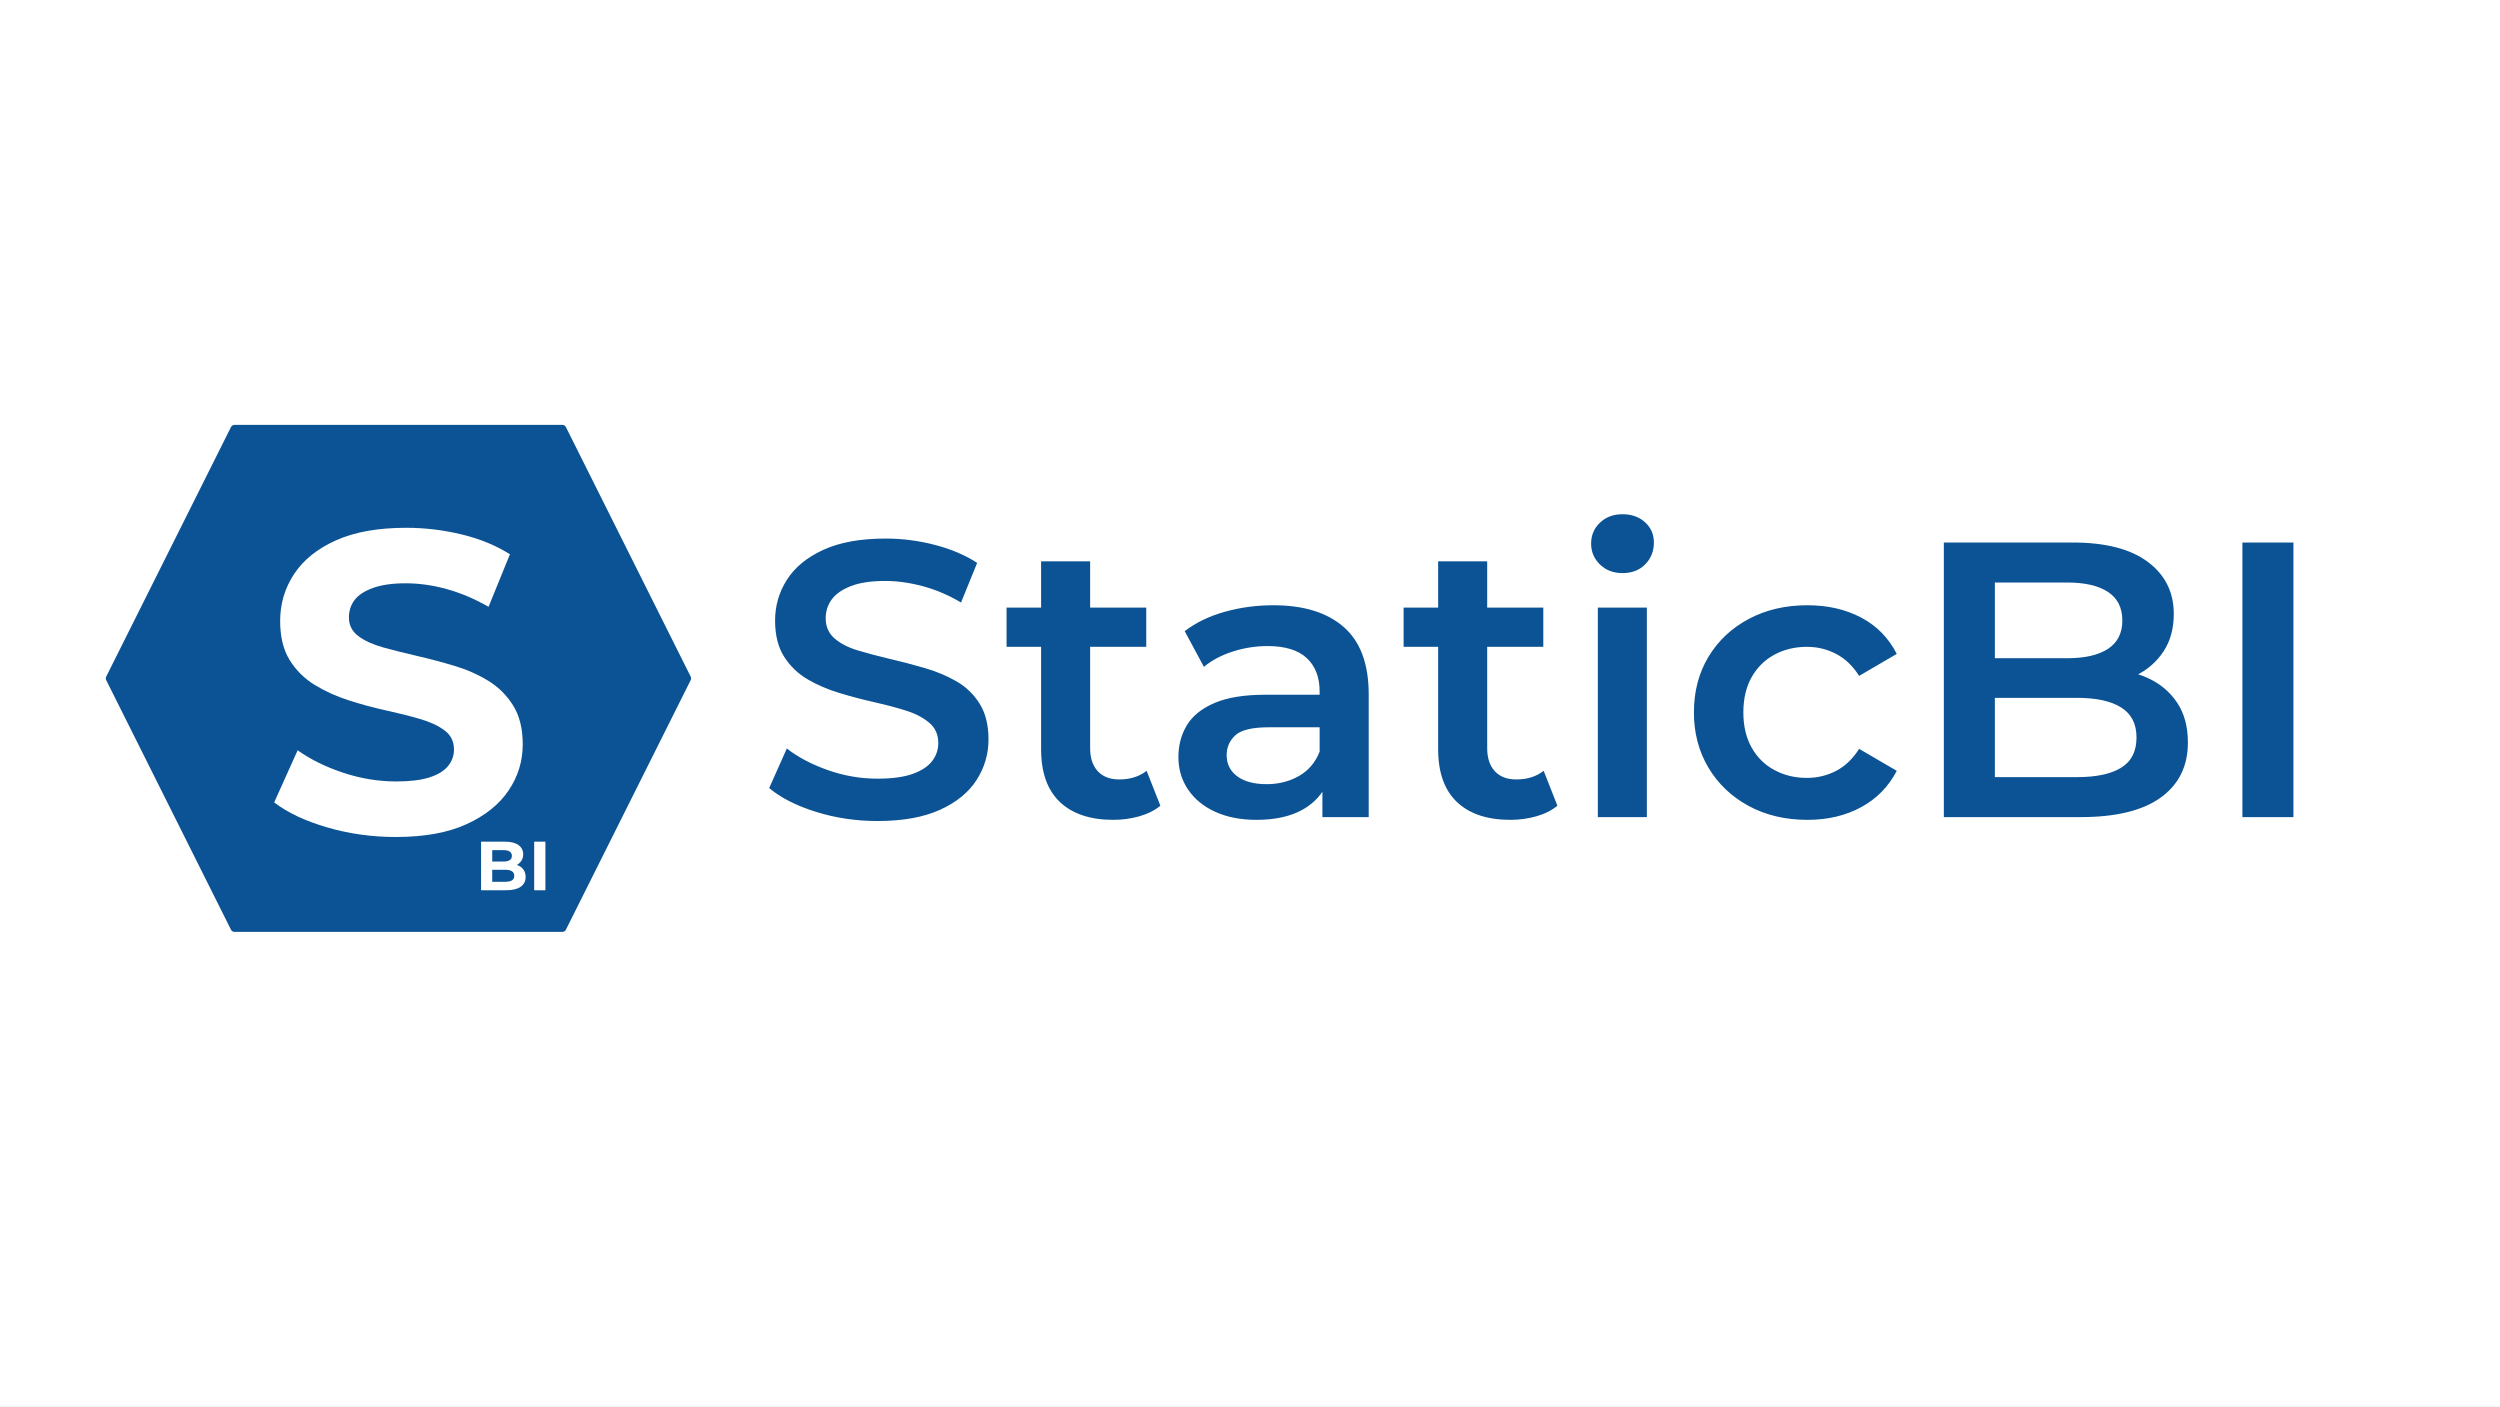
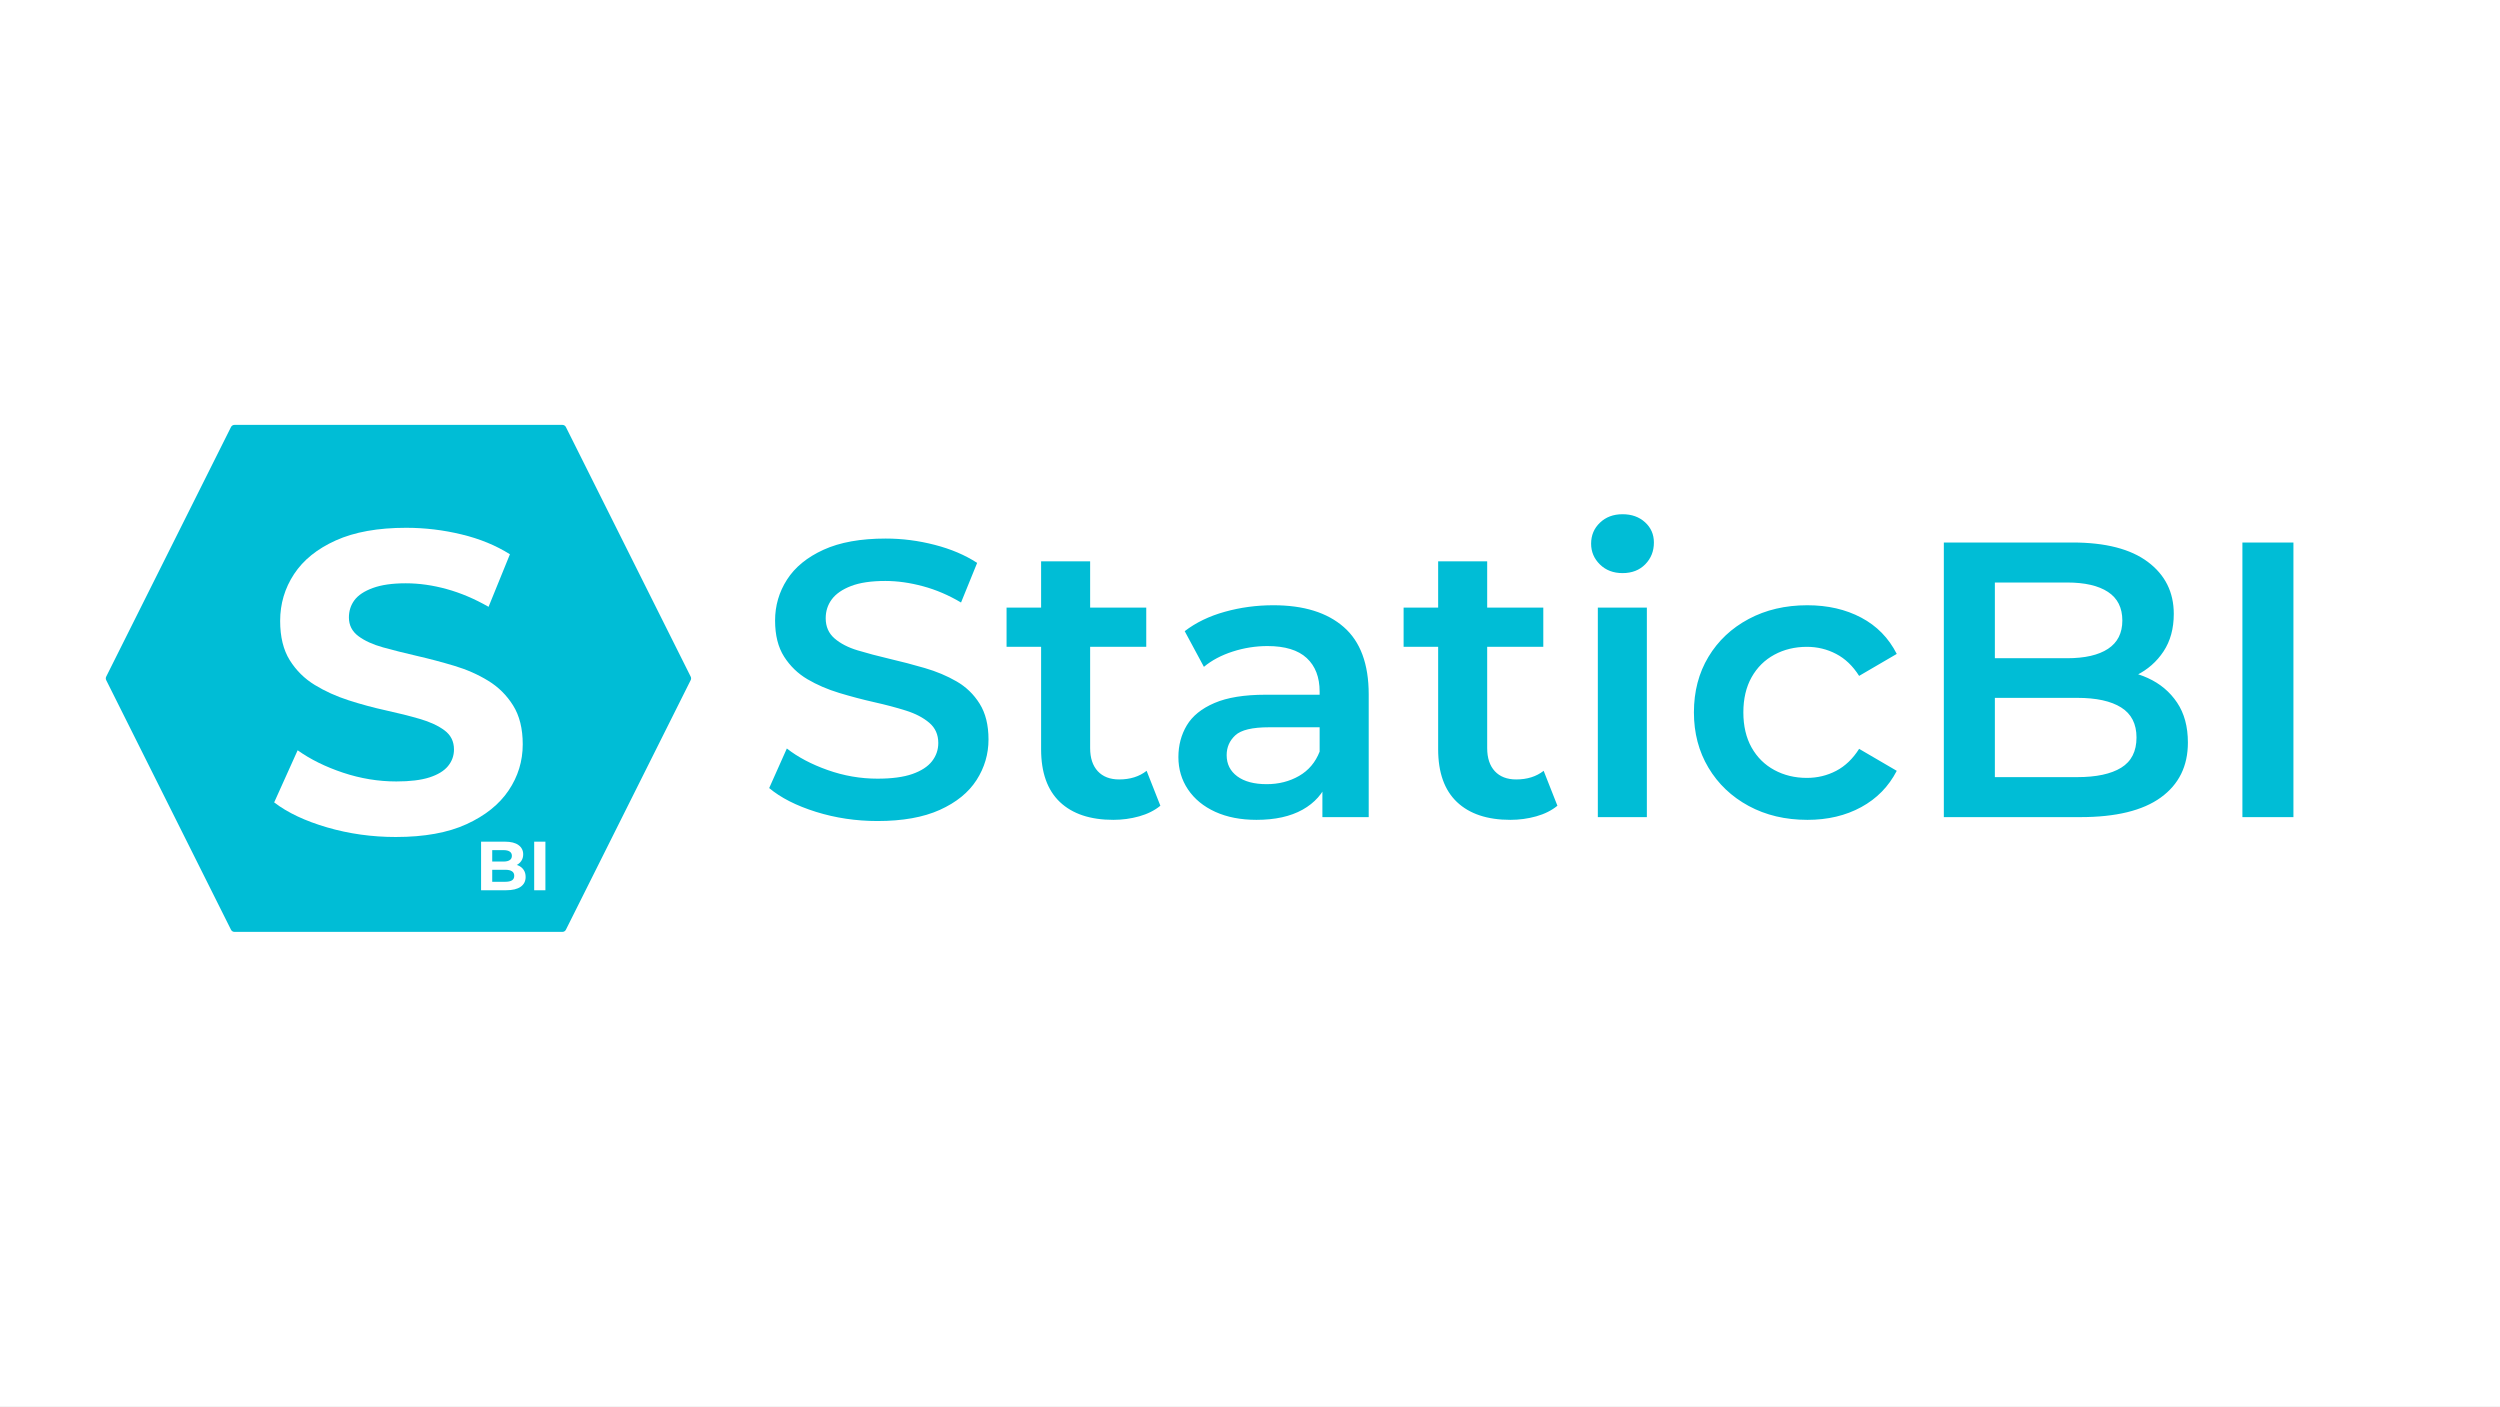
<svg xmlns="http://www.w3.org/2000/svg" version="1.1" viewBox="0.0 0.0 960.0 540.0" fill="none" stroke="none" stroke-linecap="square" stroke-miterlimit="10">
  <clipPath id="p.0">
    <path d="m0 0l960.0 0l0 540.0l-960.0 0l0 -540.0z" clip-rule="nonzero" />
  </clipPath>
  <g clip-path="url(#p.0)">
    <path fill="#ffffff" d="m0 0l960.0 0l0 540.0l-960.0 0z" fill-rule="evenodd" />
    <path fill="#000000" fill-opacity="0.0" d="m281.101 160.135l645.323 0l0 201.984l-645.323 0z" fill-rule="evenodd" />
-     <path fill="#0b5394" d="m336.96 315.275q-12.359 0 -23.656 -3.531q-11.297 -3.547 -17.938 -9.125l6.781 -15.203q6.328 4.969 15.672 8.281q9.344 3.312 19.141 3.312q8.281 0 13.406 -1.797q5.125 -1.812 7.531 -4.906q2.406 -3.094 2.406 -7.0q0 -4.828 -3.469 -7.766q-3.453 -2.938 -8.953 -4.672q-5.5 -1.734 -12.203 -3.234q-6.703 -1.516 -13.422 -3.547q-6.703 -2.031 -12.203 -5.266q-5.484 -3.234 -8.953 -8.656q-3.469 -5.438 -3.469 -13.875q0 -8.578 4.594 -15.734q4.594 -7.156 14.016 -11.453q9.422 -4.297 23.875 -4.297q9.5 0 18.828 2.422q9.344 2.406 16.281 6.922l-6.188 15.219q-7.078 -4.219 -14.609 -6.25q-7.531 -2.031 -14.453 -2.031q-8.141 0 -13.188 1.953q-5.047 1.953 -7.391 5.125q-2.328 3.156 -2.328 7.234q0 4.812 3.391 7.75q3.391 2.938 8.891 4.594q5.5 1.656 12.266 3.25q6.781 1.578 13.484 3.531q6.719 1.953 12.203 5.125q5.5 3.156 8.891 8.594q3.391 5.422 3.391 13.703q0 8.438 -4.594 15.594q-4.594 7.156 -14.094 11.453q-9.484 4.281 -23.938 4.281zm90.544 -0.453q-13.266 0 -20.5 -6.844q-7.219 -6.859 -7.219 -20.266l0 -72.172l18.828 0l0 71.719q0 5.719 2.938 8.891q2.938 3.156 8.203 3.156q6.328 0 10.547 -3.312l5.281 13.406q-3.312 2.719 -8.141 4.078q-4.812 1.344 -9.938 1.344zm-40.984 -66.438l0 -15.062l53.641 0l0 15.062l-53.641 0zm121.281 65.391l0 -16.266l-1.062 -3.469l0 -28.469q0 -8.297 -4.969 -12.891q-4.969 -4.594 -15.062 -4.594q-6.781 0 -13.344 2.109q-6.547 2.109 -11.062 5.875l-7.375 -13.703q6.469 -4.969 15.438 -7.453q8.969 -2.5 18.609 -2.5q17.469 0 27.031 8.375q9.578 8.359 9.578 25.828l0 47.156l-17.781 0zm-25.312 1.047q-9.047 0 -15.828 -3.078q-6.766 -3.094 -10.469 -8.594q-3.688 -5.5 -3.688 -12.422q0 -6.781 3.234 -12.203q3.25 -5.422 10.625 -8.578q7.391 -3.172 19.594 -3.172l23.344 0l0 12.5l-21.984 0q-9.656 0 -12.969 3.094q-3.312 3.078 -3.312 7.609q0 5.109 4.062 8.125q4.078 3.016 11.312 3.016q6.922 0 12.422 -3.156q5.5 -3.172 7.906 -9.344l3.172 11.297q-2.719 7.078 -9.719 11.0q-7.0 3.906 -17.703 3.906zm97.48 0q-13.266 0 -20.5 -6.844q-7.219 -6.859 -7.219 -20.266l0 -72.172l18.828 0l0 71.719q0 5.719 2.938 8.891q2.938 3.156 8.203 3.156q6.328 0 10.547 -3.312l5.281 13.406q-3.312 2.719 -8.141 4.078q-4.812 1.344 -9.938 1.344zm-40.984 -66.438l0 -15.062l53.641 0l0 15.062l-53.641 0zm74.581 65.391l0 -80.453l18.828 0l0 80.453l-18.828 0zm9.484 -93.703q-5.281 0 -8.672 -3.312q-3.391 -3.328 -3.391 -7.984q0 -4.828 3.391 -8.062q3.391 -3.25 8.672 -3.25q5.266 0 8.656 3.094q3.391 3.094 3.391 7.766q0 4.969 -3.312 8.359q-3.312 3.391 -8.734 3.391zm70.961 94.75q-12.656 0 -22.531 -5.344q-9.859 -5.344 -15.438 -14.688q-5.578 -9.344 -5.578 -21.234q0 -12.062 5.578 -21.328q5.578 -9.266 15.438 -14.531q9.875 -5.281 22.531 -5.281q11.75 0 20.703 4.75q8.969 4.75 13.641 13.938l-14.453 8.438q-3.625 -5.734 -8.828 -8.438q-5.188 -2.719 -11.219 -2.719q-6.922 0 -12.5 3.016q-5.578 3.016 -8.75 8.672q-3.156 5.641 -3.156 13.484q0 7.828 3.156 13.484q3.172 5.641 8.75 8.656q5.578 3.016 12.5 3.016q6.031 0 11.219 -2.703q5.203 -2.719 8.828 -8.453l14.453 8.438q-4.672 9.047 -13.641 13.938q-8.953 4.891 -20.703 4.891zm52.422 -1.047l0 -105.453l49.422 0q18.984 0 28.922 7.453q9.953 7.453 9.953 19.953q0 8.438 -3.922 14.391q-3.922 5.953 -10.484 9.203q-6.547 3.234 -14.219 3.234l2.703 -5.422q8.891 0 15.969 3.234q7.078 3.234 11.219 9.422q4.156 6.172 4.156 15.359q0 13.562 -10.406 21.094q-10.391 7.531 -30.875 7.531l-52.438 0zm19.594 -15.359l31.641 0q10.984 0 16.859 -3.609q5.891 -3.625 5.891 -11.609q0 -7.844 -5.891 -11.531q-5.875 -3.688 -16.859 -3.688l-33.156 0l0 -15.219l29.234 0q10.25 0 15.734 -3.609q5.5 -3.625 5.5 -10.859q0 -7.375 -5.5 -10.984q-5.484 -3.625 -15.734 -3.625l-27.719 0l0 74.734zm95.056 15.359l0 -105.453l19.594 0l0 105.453l-19.594 0z" fill-rule="nonzero" />
-     <path fill="#0b5394" d="m42.12 260.5l47.921 -95.842l125.921 0l47.921 95.842l-47.921 95.842l-125.921 0z" fill-rule="evenodd" />
-     <path stroke="#0b5394" stroke-width="3.0" stroke-linejoin="round" stroke-linecap="butt" d="m42.12 260.5l47.921 -95.842l125.921 0l47.921 95.842l-47.921 95.842l-125.921 0z" fill-rule="evenodd" />
+     <path fill="#00bdd6" d="m336.96 315.275q-12.359 0 -23.656 -3.531q-11.297 -3.547 -17.938 -9.125l6.781 -15.203q6.328 4.969 15.672 8.281q9.344 3.312 19.141 3.312q8.281 0 13.406 -1.797q5.125 -1.812 7.531 -4.906q2.406 -3.094 2.406 -7.0q0 -4.828 -3.469 -7.766q-3.453 -2.938 -8.953 -4.672q-5.5 -1.734 -12.203 -3.234q-6.703 -1.516 -13.422 -3.547q-6.703 -2.031 -12.203 -5.266q-5.484 -3.234 -8.953 -8.656q-3.469 -5.438 -3.469 -13.875q0 -8.578 4.594 -15.734q4.594 -7.156 14.016 -11.453q9.422 -4.297 23.875 -4.297q9.5 0 18.828 2.422q9.344 2.406 16.281 6.922l-6.188 15.219q-7.078 -4.219 -14.609 -6.25q-7.531 -2.031 -14.453 -2.031q-8.141 0 -13.188 1.953q-5.047 1.953 -7.391 5.125q-2.328 3.156 -2.328 7.234q0 4.812 3.391 7.75q3.391 2.938 8.891 4.594q5.5 1.656 12.266 3.25q6.781 1.578 13.484 3.531q6.719 1.953 12.203 5.125q5.5 3.156 8.891 8.594q3.391 5.422 3.391 13.703q0 8.438 -4.594 15.594q-4.594 7.156 -14.094 11.453q-9.484 4.281 -23.938 4.281zm90.544 -0.453q-13.266 0 -20.5 -6.844q-7.219 -6.859 -7.219 -20.266l0 -72.172l18.828 0l0 71.719q0 5.719 2.938 8.891q2.938 3.156 8.203 3.156q6.328 0 10.547 -3.312l5.281 13.406q-3.312 2.719 -8.141 4.078q-4.812 1.344 -9.938 1.344zm-40.984 -66.438l0 -15.062l53.641 0l0 15.062l-53.641 0zm121.281 65.391l0 -16.266l-1.062 -3.469l0 -28.469q0 -8.297 -4.969 -12.891q-4.969 -4.594 -15.062 -4.594q-6.781 0 -13.344 2.109q-6.547 2.109 -11.062 5.875l-7.375 -13.703q6.469 -4.969 15.438 -7.453q8.969 -2.5 18.609 -2.5q17.469 0 27.031 8.375q9.578 8.359 9.578 25.828l0 47.156l-17.781 0zm-25.312 1.047q-9.047 0 -15.828 -3.078q-6.766 -3.094 -10.469 -8.594q-3.688 -5.5 -3.688 -12.422q0 -6.781 3.234 -12.203q3.25 -5.422 10.625 -8.578q7.391 -3.172 19.594 -3.172l23.344 0l0 12.5l-21.984 0q-9.656 0 -12.969 3.094q-3.312 3.078 -3.312 7.609q0 5.109 4.062 8.125q4.078 3.016 11.312 3.016q6.922 0 12.422 -3.156q5.5 -3.172 7.906 -9.344l3.172 11.297q-2.719 7.078 -9.719 11.0q-7.0 3.906 -17.703 3.906zm97.48 0q-13.266 0 -20.5 -6.844q-7.219 -6.859 -7.219 -20.266l0 -72.172l18.828 0l0 71.719q0 5.719 2.938 8.891q2.938 3.156 8.203 3.156q6.328 0 10.547 -3.312l5.281 13.406q-3.312 2.719 -8.141 4.078q-4.812 1.344 -9.938 1.344zm-40.984 -66.438l0 -15.062l53.641 0l0 15.062l-53.641 0zm74.581 65.391l0 -80.453l18.828 0l0 80.453l-18.828 0zm9.484 -93.703q-5.281 0 -8.672 -3.312q-3.391 -3.328 -3.391 -7.984q0 -4.828 3.391 -8.062q3.391 -3.25 8.672 -3.25q5.266 0 8.656 3.094q3.391 3.094 3.391 7.766q0 4.969 -3.312 8.359q-3.312 3.391 -8.734 3.391zm70.961 94.75q-12.656 0 -22.531 -5.344q-9.859 -5.344 -15.438 -14.688q-5.578 -9.344 -5.578 -21.234q0 -12.062 5.578 -21.328q5.578 -9.266 15.438 -14.531q9.875 -5.281 22.531 -5.281q11.75 0 20.703 4.75q8.969 4.75 13.641 13.938l-14.453 8.438q-3.625 -5.734 -8.828 -8.438q-5.188 -2.719 -11.219 -2.719q-6.922 0 -12.5 3.016q-5.578 3.016 -8.75 8.672q-3.156 5.641 -3.156 13.484q0 7.828 3.156 13.484q3.172 5.641 8.75 8.656q5.578 3.016 12.5 3.016q6.031 0 11.219 -2.703q5.203 -2.719 8.828 -8.453l14.453 8.438q-4.672 9.047 -13.641 13.938q-8.953 4.891 -20.703 4.891zm52.422 -1.047l0 -105.453l49.422 0q18.984 0 28.922 7.453q9.953 7.453 9.953 19.953q0 8.438 -3.922 14.391q-3.922 5.953 -10.484 9.203q-6.547 3.234 -14.219 3.234l2.703 -5.422q8.891 0 15.969 3.234q7.078 3.234 11.219 9.422q4.156 6.172 4.156 15.359q0 13.562 -10.406 21.094q-10.391 7.531 -30.875 7.531l-52.438 0zm19.594 -15.359l31.641 0q10.984 0 16.859 -3.609q5.891 -3.625 5.891 -11.609q0 -7.844 -5.891 -11.531q-5.875 -3.688 -16.859 -3.688l-33.156 0l0 -15.219l29.234 0q10.25 0 15.734 -3.609q5.5 -3.625 5.5 -10.859q0 -7.375 -5.5 -10.984q-5.484 -3.625 -15.734 -3.625l-27.719 0l0 74.734zm95.056 15.359l0 -105.453l19.594 0l0 105.453l-19.594 0z" fill-rule="nonzero" />
+     <path fill="#00bdd6" d="m42.12 260.5l47.921 -95.842l125.921 0l47.921 95.842l-47.921 95.842l-125.921 0z" fill-rule="evenodd" />
+     <path stroke="#00bdd6" stroke-width="3.0" stroke-linejoin="round" stroke-linecap="butt" d="m42.12 260.5l47.921 -95.842l125.921 0l47.921 95.842l-47.921 95.842l-125.921 0z" fill-rule="evenodd" />
    <path fill="#ffffff" d="m152.014 321.408q-13.766 0 -26.406 -3.688q-12.625 -3.688 -20.328 -9.594l9.016 -20.016q7.375 5.25 17.453 8.609q10.094 3.359 20.438 3.359q7.875 0 12.703 -1.547q4.844 -1.562 7.141 -4.344q2.297 -2.797 2.297 -6.406q0 -4.594 -3.609 -7.297q-3.609 -2.703 -9.516 -4.422q-5.906 -1.719 -13.047 -3.281q-7.125 -1.562 -14.266 -3.859q-7.125 -2.297 -13.031 -5.906q-5.906 -3.609 -9.594 -9.5q-3.688 -5.906 -3.688 -15.094q0 -9.844 5.328 -17.953q5.328 -8.125 16.062 -12.953q10.75 -4.844 26.984 -4.844q10.828 0 21.312 2.547q10.5 2.531 18.547 7.625l-8.203 20.172q-8.031 -4.594 -16.078 -6.812q-8.031 -2.219 -15.734 -2.219q-7.719 0 -12.641 1.812q-4.906 1.797 -7.047 4.672q-2.125 2.875 -2.125 6.641q0 4.422 3.609 7.141q3.609 2.703 9.5 4.344q5.906 1.641 13.031 3.281q7.141 1.641 14.281 3.781q7.141 2.125 13.031 5.734q5.906 3.594 9.594 9.5q3.703 5.906 3.703 14.922q0 9.688 -5.422 17.719q-5.406 8.031 -16.156 12.953q-10.734 4.922 -27.141 4.922z" fill-rule="nonzero" />
    <path fill="#000000" fill-opacity="0.0" d="m163.241 307.253l67.685 0l0 51.717l-67.685 0z" fill-rule="evenodd" />
    <path fill="#ffffff" d="m184.734 341.853l0 -18.656l9.109 0q3.516 0 5.281 1.328q1.781 1.328 1.781 3.516q0 1.469 -0.719 2.547q-0.719 1.078 -1.969 1.672q-1.25 0.578 -2.875 0.578l0.5 -1.094q1.766 0 3.125 0.578q1.359 0.578 2.109 1.703q0.766 1.109 0.766 2.734q0 2.406 -1.891 3.75q-1.891 1.344 -5.578 1.344l-9.641 0zm4.281 -3.25l5.047 0q1.672 0 2.531 -0.547q0.875 -0.547 0.875 -1.75q0 -1.172 -0.875 -1.734q-0.859 -0.578 -2.531 -0.578l-5.359 0l0 -3.156l4.609 0q1.578 0 2.406 -0.547q0.844 -0.547 0.844 -1.656q0 -1.094 -0.844 -1.641q-0.828 -0.547 -2.406 -0.547l-4.297 0l0 12.156zm16.111 3.25l0 -18.656l4.312 0l0 18.656l-4.312 0z" fill-rule="nonzero" />
  </g>
</svg>
